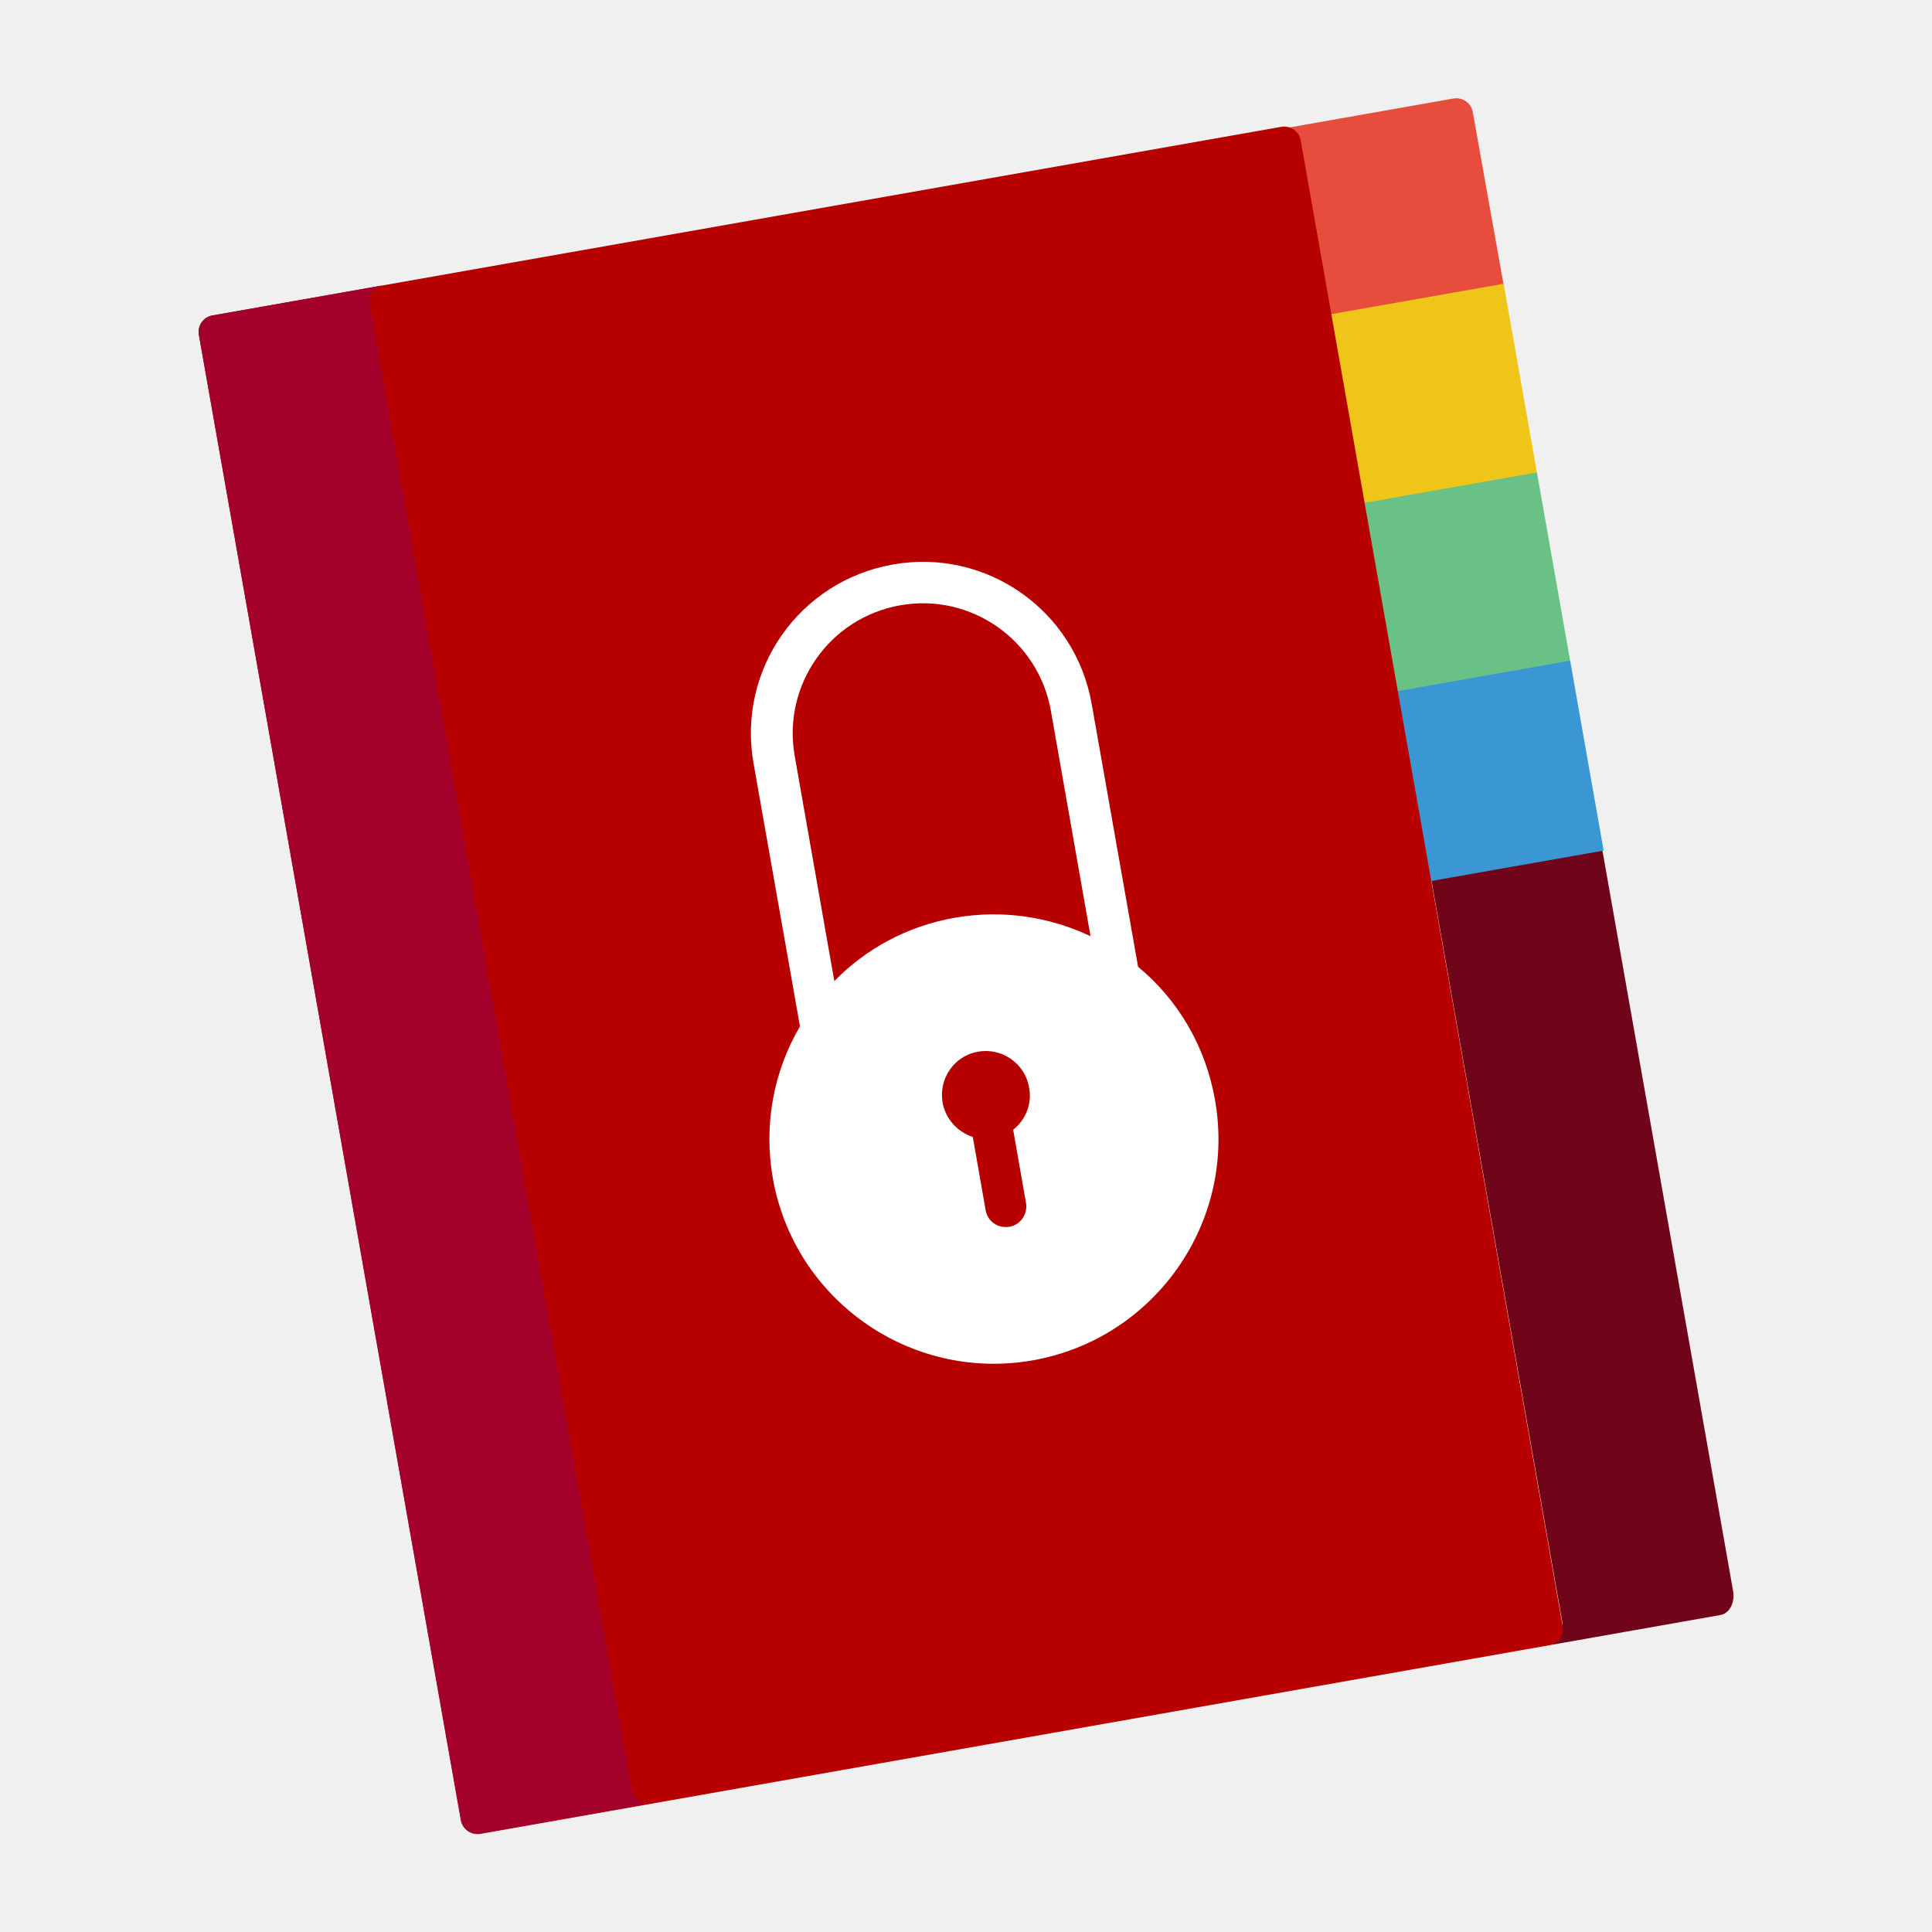
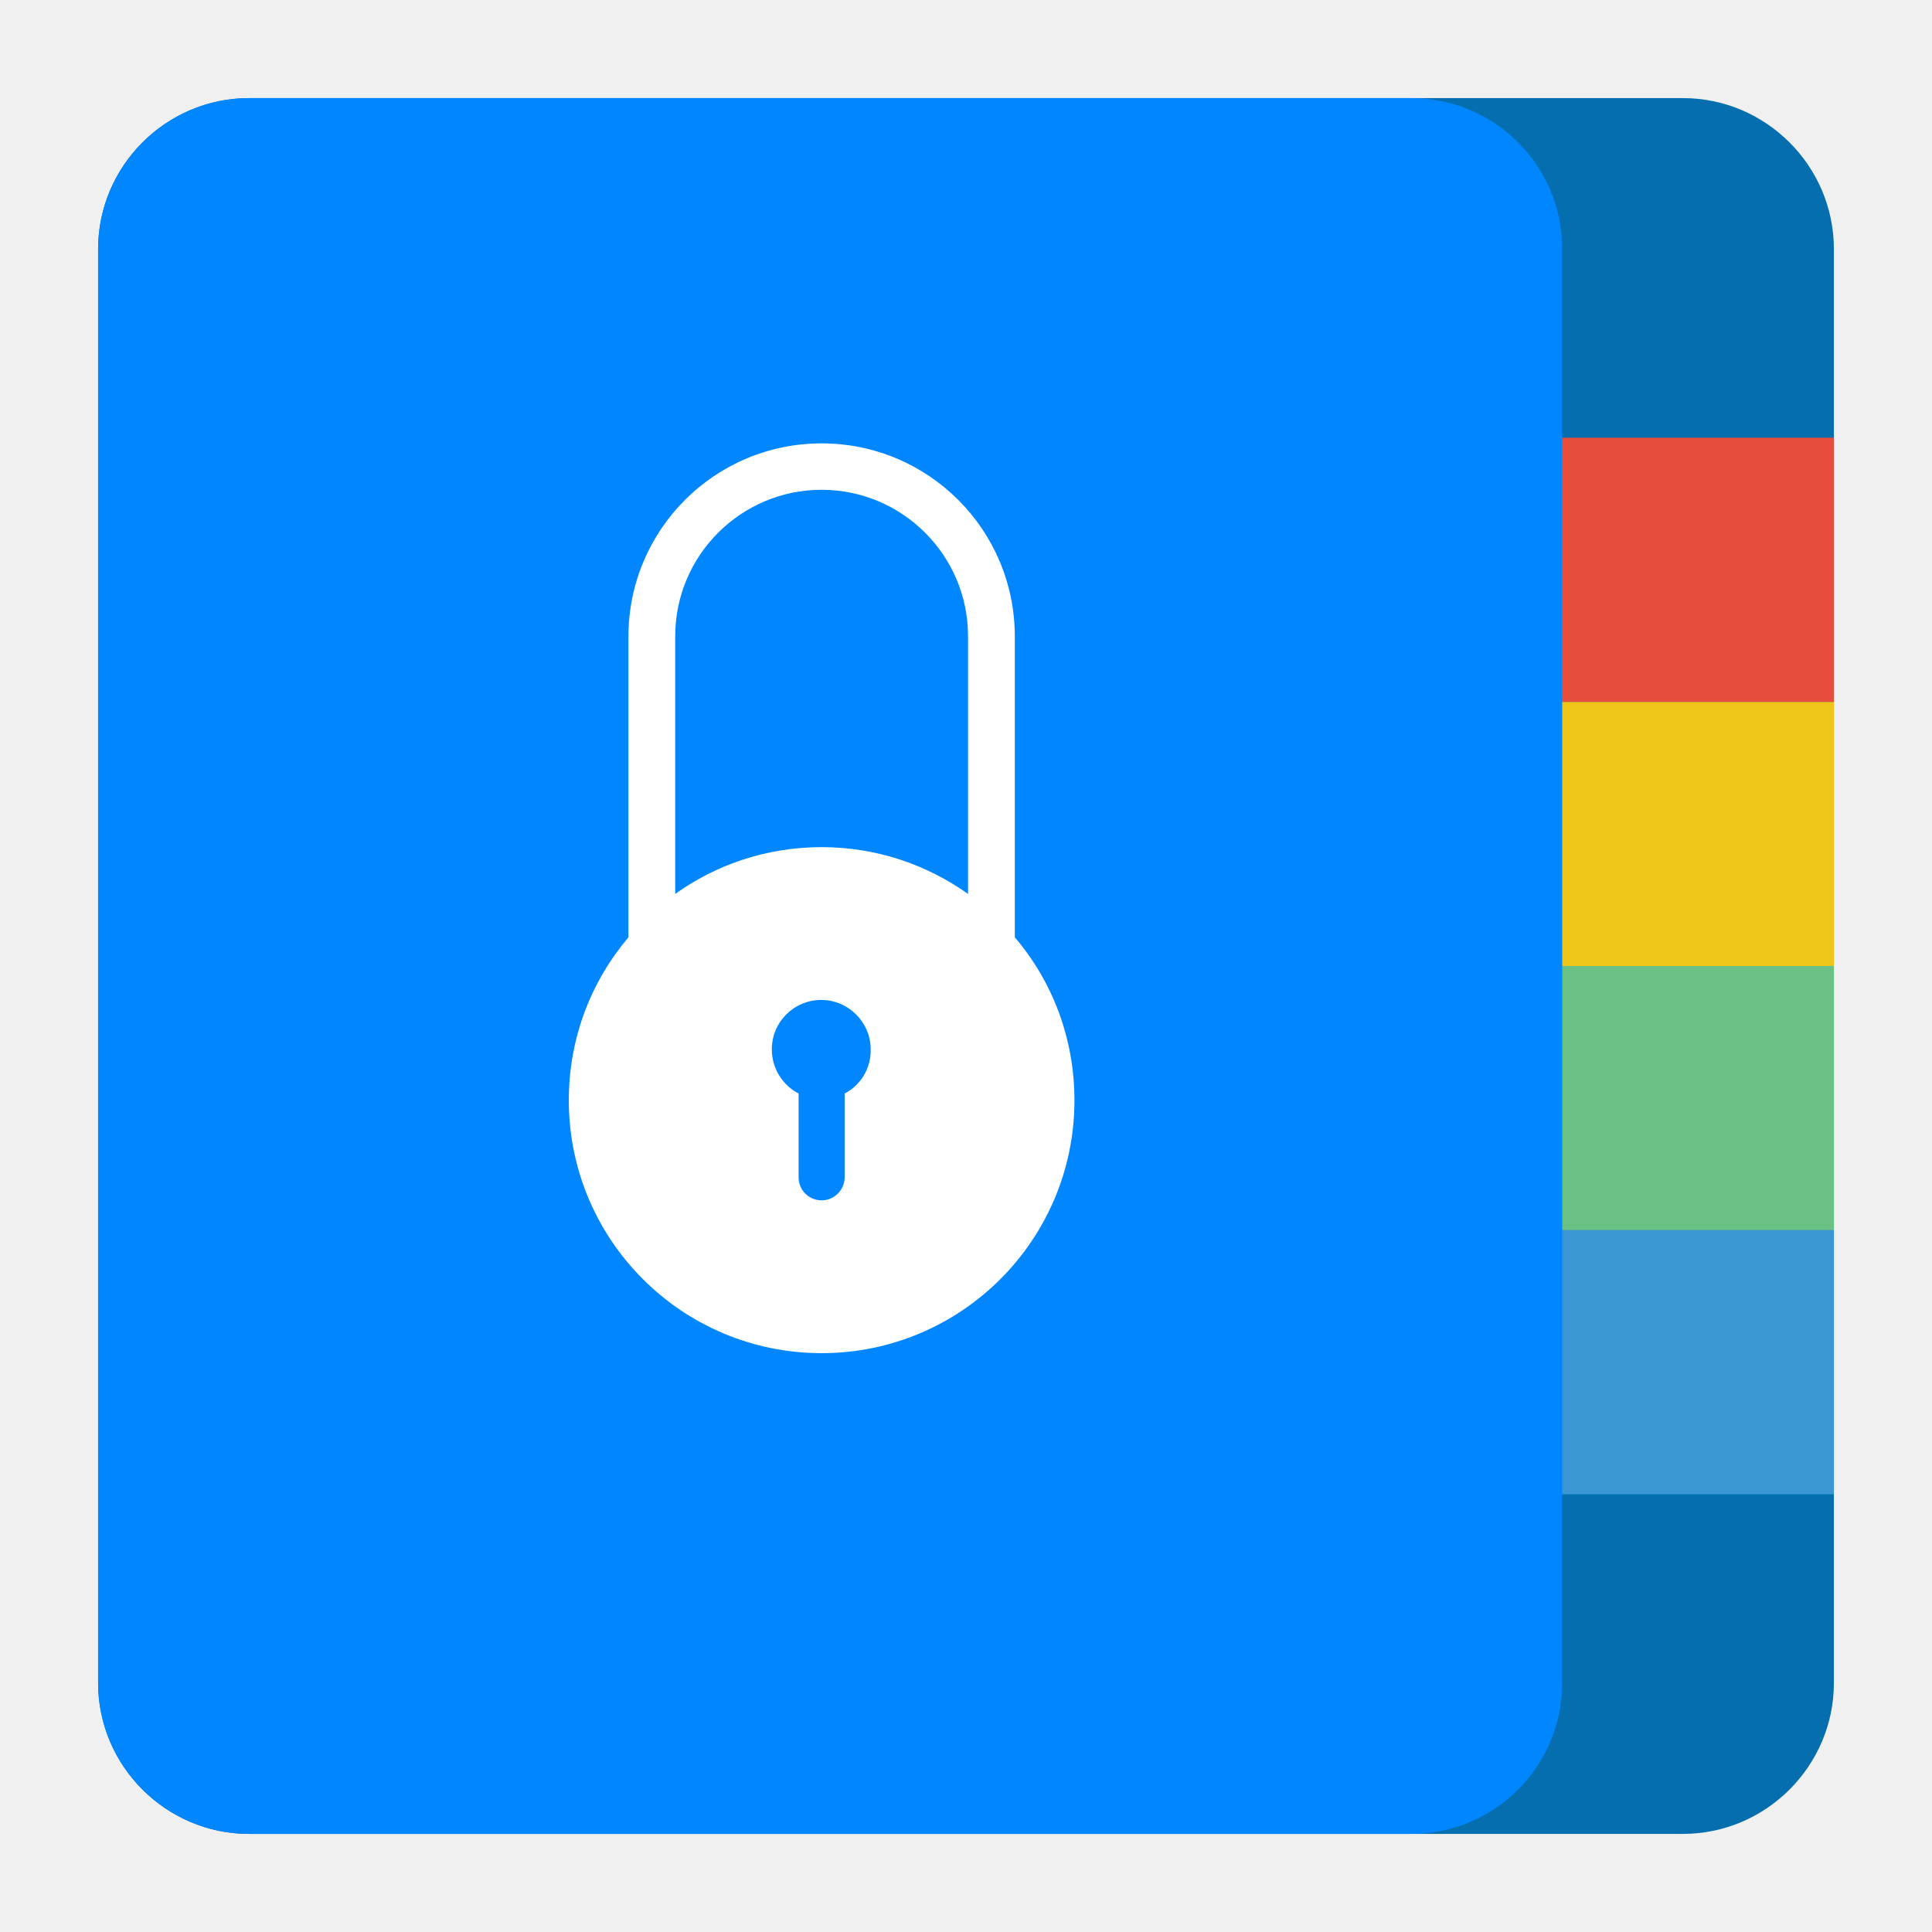
- <svg xmlns="http://www.w3.org/2000/svg" version="1.1" id="Layer_1" x="0px" y="0px" viewBox="0 0 512 512" enable-background="new 0 0 512 512" xml:space="preserve">
+ <svg xmlns="http://www.w3.org/2000/svg" width="100%" height="100%" viewBox="0 0 512 512" version="1.1" xml:space="preserve" style="fill-rule:evenodd;clip-rule:evenodd;stroke-linejoin:round;stroke-miterlimit:1.414;">
+   <path d="M446,486L66,486C44,486 26,468 26,446L26,66C26,44 44,26 66,26L446,26C468,26 486,44 486,66L486,446C486,468 468,486 446,486Z" style="fill:rgb(4,110,175);fill-rule:nonzero;" />
  <g>
-     <g>
-       <g>
-         <path fill="#700519" d="M414,429.7c0.5,3.1-1,5.9-3.4,6.3l45.3-8c2.4-0.4,3.9-3.2,3.4-6.3l-43.5-246.5l-45.3,8L414,429.7z" />
-         <g>
-           <path fill="#E74D3D" d="M398.5,75.6l-50.3,8.9l-8.9-50.3l45.9-8.1c2.4-0.4,4.7,1.2,5.1,3.6L398.5,75.6z" />
-           <rect x="352.2" y="79.3" transform="matrix(-0.9848 0.1736 -0.1736 -0.9848 767.9628 142.4757)" fill="#F0C519" width="51.1" height="51.1" />
-           <rect x="361" y="129.2" transform="matrix(-0.9848 0.1736 -0.1736 -0.9848 794.117 240.0847)" fill="#69C186" width="51.1" height="51.1" />
-           <rect x="369.8" y="179.2" transform="matrix(-0.9848 0.1736 -0.1736 -0.9848 820.2712 337.6936)" fill="#3B97D3" width="51.1" height="51.1" />
-         </g>
-       </g>
-       <path fill="#B70000" d="M410.6,436l-283.3,50c-2.4,0.4-4.7-1.2-5.1-3.6L52.7,88.7c-0.4-2.4,1.2-4.7,3.6-5.1l283.3-50    c2.4-0.4,4.7,1.2,5.1,3.6l69.4,393.6C414.6,433.3,412.9,435.6,410.6,436z" />
-       <g display="none">
-         <g display="inline">
-           <path fill="#FFFCF1" d="M332.9,55.1c-1,0.2-1.9-0.5-2.1-1.4l-0.9-5.2c-0.2-1,0.5-1.9,1.4-2.1c1-0.2,1.9,0.5,2.1,1.4l0.9,5.2      C334.5,54,333.8,54.9,332.9,55.1z" />
-         </g>
-         <g display="inline">
-           <path fill="#FFFCF1" d="M396,413c-1,0.2-1.9-0.5-2.1-1.4l-1.8-10.2c-0.2-1,0.5-1.9,1.4-2.1c1-0.2,1.9,0.5,2.1,1.4l1.8,10.2      C397.6,411.9,396.9,412.8,396,413z M392.7,394.2c-1,0.2-1.9-0.5-2.1-1.4l-1.8-10.2c-0.2-1,0.5-1.9,1.4-2.1      c1-0.2,1.9,0.5,2.1,1.4l1.8,10.2C394.3,393.1,393.6,394,392.7,394.2z M389.3,375.3c-1,0.2-1.9-0.5-2.1-1.4l-1.8-10.2      c-0.2-1,0.5-1.9,1.4-2.1c1-0.2,1.9,0.5,2.1,1.4l1.8,10.2C390.9,374.2,390.3,375.1,389.3,375.3z M386,356.5      c-1,0.2-1.9-0.5-2.1-1.4l-1.8-10.2c-0.2-1,0.5-1.9,1.4-2.1c1-0.2,1.9,0.5,2.1,1.4l1.8,10.2C387.6,355.4,387,356.3,386,356.5z       M382.7,337.6c-1,0.2-1.9-0.5-2.1-1.4l-1.8-10.2c-0.2-1,0.5-1.9,1.4-2.1c1-0.2,1.9,0.5,2.1,1.4l1.8,10.2      C384.3,336.6,383.6,337.4,382.7,337.6z M379.4,318.8c-1,0.2-1.9-0.5-2.1-1.4l-1.8-10.2c-0.2-1,0.5-1.9,1.4-2.1      c1-0.2,1.9,0.5,2.1,1.4l1.8,10.2C381,317.7,380.3,318.6,379.4,318.8z M376,300c-1,0.2-1.9-0.5-2.1-1.4l-1.8-10.2      c-0.2-1,0.5-1.9,1.4-2.1c1-0.2,1.9,0.5,2.1,1.4l1.8,10.2C377.6,298.9,377,299.8,376,300z M372.7,281.1c-1,0.2-1.9-0.5-2.1-1.4      l-1.8-10.2c-0.2-1,0.5-1.9,1.4-2.1s1.9,0.5,2.1,1.4l1.8,10.2C374.3,280,373.7,280.9,372.7,281.1z M369.4,262.3      c-1,0.2-1.9-0.5-2.1-1.4l-1.8-10.2c-0.2-1,0.5-1.9,1.4-2.1c1-0.2,1.9,0.5,2.1,1.4l1.8,10.2C371,261.2,370.4,262.1,369.4,262.3z       M366.1,243.5c-1,0.2-1.9-0.5-2.1-1.4l-1.8-10.2c-0.2-1,0.5-1.9,1.4-2.1c1-0.2,1.9,0.5,2.1,1.4l1.8,10.2      C367.7,242.4,367,243.3,366.1,243.5z M362.7,224.6c-1,0.2-1.9-0.5-2.1-1.4l-1.8-10.2c-0.2-1,0.5-1.9,1.4-2.1      c1-0.2,1.9,0.5,2.1,1.4l1.8,10.2C364.4,223.5,363.7,224.4,362.7,224.6z M359.4,205.8c-1,0.2-1.9-0.5-2.1-1.4l-1.8-10.2      c-0.2-1,0.5-1.9,1.4-2.1c1-0.2,1.9,0.5,2.1,1.4l1.8,10.2C361,204.7,360.4,205.6,359.4,205.8z M356.1,187c-1,0.2-1.9-0.5-2.1-1.4      l-1.8-10.2c-0.2-1,0.5-1.9,1.4-2.1c1-0.2,1.9,0.5,2.1,1.4l1.8,10.2C357.7,185.9,357.1,186.8,356.1,187z M352.8,168.1      c-1,0.2-1.9-0.5-2.1-1.4l-1.8-10.2c-0.2-1,0.5-1.9,1.4-2.1c1-0.2,1.9,0.5,2.1,1.4l1.8,10.2C354.4,167,353.7,167.9,352.8,168.1z       M349.5,149.3c-1,0.2-1.9-0.5-2.1-1.4l-1.8-10.2c-0.2-1,0.5-1.9,1.4-2.1c1-0.2,1.9,0.5,2.1,1.4l1.8,10.2      C351.1,148.2,350.4,149.1,349.5,149.3z M346.1,130.5c-1,0.2-1.9-0.5-2.1-1.4l-1.8-10.2c-0.2-1,0.5-1.9,1.4-2.1      c1-0.2,1.9,0.5,2.1,1.4l1.8,10.2C347.8,129.4,347.1,130.3,346.1,130.5z M342.8,111.6c-1,0.2-1.9-0.5-2.1-1.4L339,99.9      c-0.2-1,0.5-1.9,1.4-2.1c1-0.2,1.9,0.5,2.1,1.4l1.8,10.2C344.4,110.5,343.8,111.4,342.8,111.6z M339.5,92.8      c-1,0.2-1.9-0.5-2.1-1.4L335.6,81c-0.2-1,0.5-1.9,1.4-2.1c1-0.2,1.9,0.5,2.1,1.4l1.8,10.2C341.1,91.7,340.5,92.6,339.5,92.8z       M336.2,74c-1,0.2-1.9-0.5-2.1-1.4l-1.8-10.3c-0.2-1,0.5-1.9,1.4-2.1c1-0.2,1.9,0.5,2.1,1.4l1.8,10.2      C337.8,72.9,337.1,73.8,336.2,74z" />
-         </g>
-         <g display="inline">
-           <path fill="#FFFCF1" d="M398.4,426.8c-1,0.2-1.9-0.5-2.1-1.4l-0.9-5.2c-0.2-1,0.5-1.9,1.4-2.1c1-0.2,1.9,0.5,2.1,1.4l0.9,5.2      C400,425.7,399.4,426.7,398.4,426.8z" />
-         </g>
-       </g>
-       <path fill="#A3002B" d="M167.4,474.3l-34.7-196.8L98,80.7c-0.4-2.4,1.2-4.7,3.6-5.1l-45.3,8c-2.4,0.4-4,2.7-3.6,5.1l69.4,393.6    c0.4,2.4,2.7,4,5.1,3.6l45.3-8C170.1,478.4,167.8,476.8,167.4,474.3z" />
-     </g>
-     <path fill="#FFFFFF" d="M301.6,256.2l-12.3-69.7c-4.4-24.8-27.9-41.3-52.7-36.9c-24.8,4.4-41.3,27.9-36.9,52.7L212,272   c-6.9,11.8-9.7,25.8-7.2,40.2c5.7,32.4,36.6,54,68.9,48.3s54-36.6,48.3-68.9C319.5,277.1,312,264.8,301.6,256.2z M268.5,299.4   l3.4,19.4c0.5,2.9-1.4,5.8-4.4,6.3c-3,0.5-5.8-1.4-6.3-4.4l-3.4-19.4c-4-1.3-7.2-4.7-8-9.1c-1.1-6.4,3.1-12.4,9.4-13.5   c6.3-1.1,12.4,3.1,13.5,9.4C273.6,292.5,271.8,296.8,268.5,299.4z M289,248.1c-10.8-5.1-23.2-7.1-35.9-4.9   c-12.7,2.2-23.7,8.3-32,16.8l-10.5-59.7c-3.3-18.7,9.2-36.6,28-39.9c18.7-3.3,36.6,9.2,39.9,28L289,248.1z" />
+     <rect x="387.1" y="326" width="98.9" height="70" style="fill:rgb(59,151,211);" />
+     <rect x="387.1" y="256" width="98.9" height="70" style="fill:rgb(105,193,134);" />
+     <rect x="387.1" y="186" width="98.9" height="70" style="fill:rgb(240,197,25);" />
+     <rect x="387.1" y="116" width="98.9" height="70" style="fill:rgb(231,77,61);" />
  </g>
+   <path d="M374,486L66,486C44,486 26,468 26,446L26,66C26,44 44,26 66,26L374,26C396.1,26 414,43.9 414,66L414,446C414,468.1 396.1,486 374,486Z" style="fill:rgb(0,134,255);fill-rule:nonzero;" />
+   <path id="path50" d="M268.94,248.4L268.94,168.7C268.94,140.4 246.04,117.5 217.74,117.5C189.44,117.5 166.54,140.4 166.54,168.7L166.54,248.4C156.64,260.1 150.74,275.1 150.74,291.6C150.74,328.6 180.74,358.6 217.74,358.6C254.74,358.6 284.74,328.6 284.74,291.6C284.74,275.1 278.84,260 268.94,248.4ZM223.84,289.8L223.84,312C223.84,315.3 221.14,318.1 217.74,318.1C214.34,318.1 211.64,315.4 211.64,312L211.64,289.8C207.44,287.6 204.54,283.2 204.54,278.1C204.54,270.8 210.44,265 217.64,265C224.84,265 230.74,270.9 230.74,278.1C230.84,283.2 228.04,287.6 223.84,289.8ZM256.54,236.9C245.54,229.1 232.24,224.5 217.74,224.5C203.24,224.5 189.84,229.1 178.94,236.9L178.94,168.6C178.94,147.2 196.34,129.8 217.74,129.8C239.14,129.8 256.54,147.2 256.54,168.6L256.54,236.9Z" style="fill:white;fill-rule:nonzero;" />
</svg>
